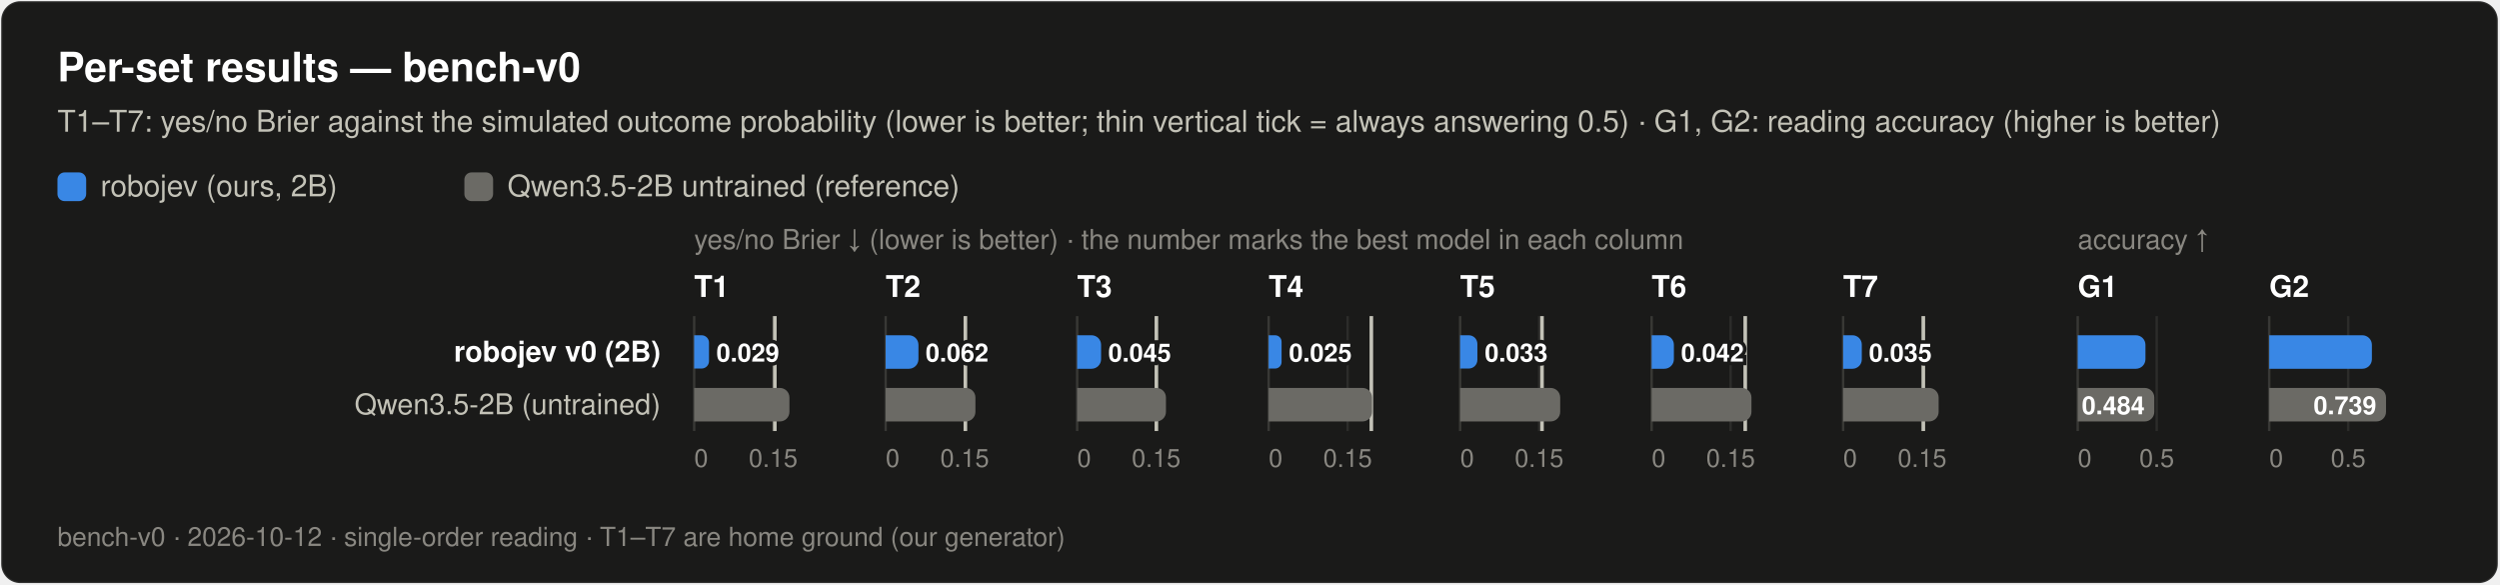
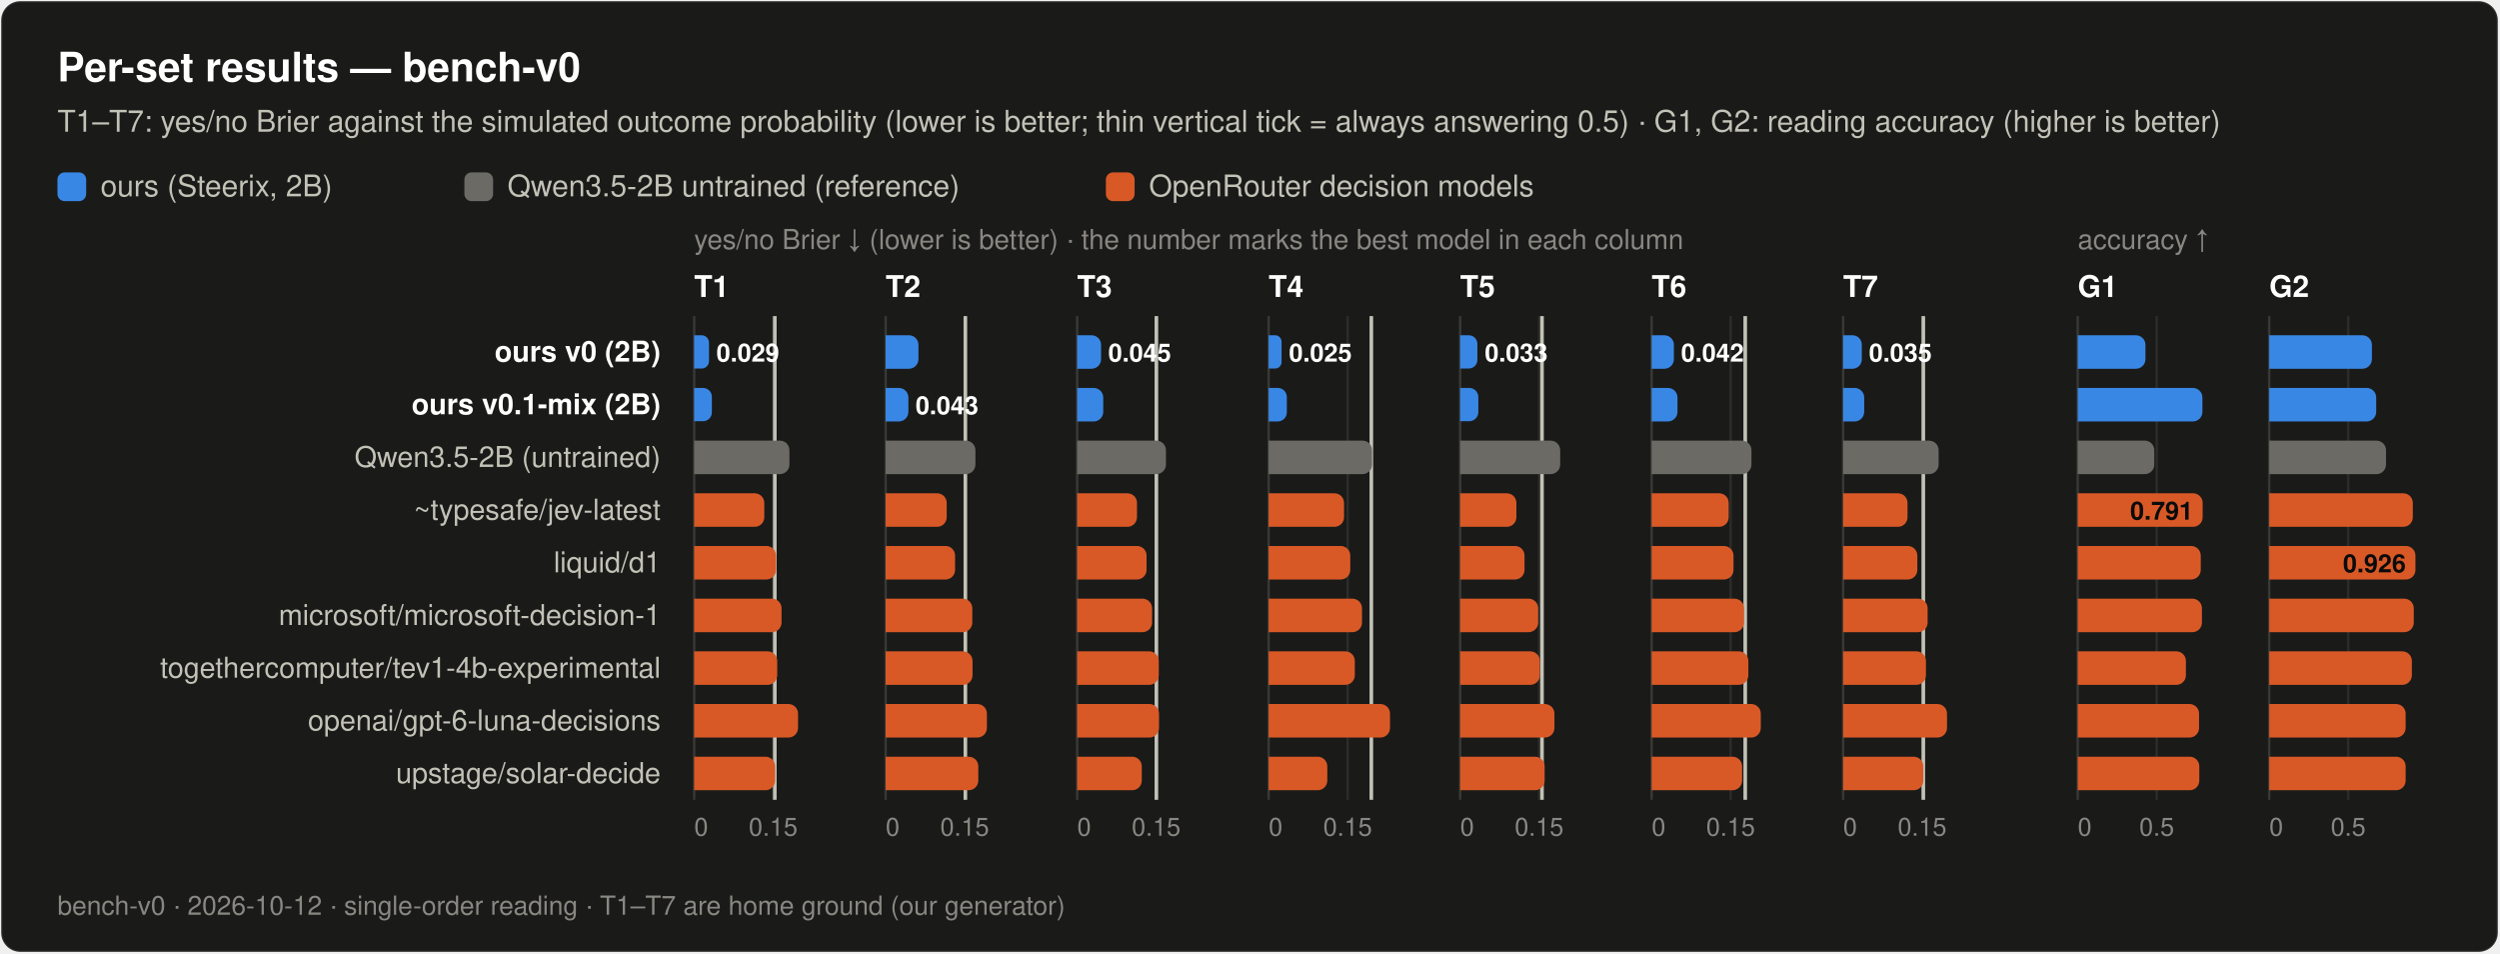
- <svg xmlns="http://www.w3.org/2000/svg" width="1044" height="244" viewBox="0 0 1044 244" role="img" aria-labelledby="t d" font-family="system-ui, -apple-system, &quot;Segoe UI&quot;, Helvetica, Arial, sans-serif">
-   <rect x="0.5" y="0.5" width="1043" height="243" rx="8" fill="#1a1a19" stroke="rgba(255,255,255,0.10)" />
+ <svg xmlns="http://www.w3.org/2000/svg" width="1044" height="398" viewBox="0 0 1044 398" role="img" aria-labelledby="t d" font-family="system-ui, -apple-system, &quot;Segoe UI&quot;, Helvetica, Arial, sans-serif">
+   <rect x="0.5" y="0.5" width="1043" height="397" rx="8" fill="#1a1a19" stroke="rgba(255,255,255,0.10)" />
  <text x="24" y="34" font-size="17" font-weight="600" fill="#ffffff">Per-set results — bench-v0</text>
  <text x="24" y="55" font-size="12.5" fill="#c3c2b7">T1–T7: yes/no Brier against the simulated outcome probability (lower is better; thin vertical tick = always answering 0.5) · G1, G2: reading accuracy (higher is better)</text>
  <rect x="24" y="72" width="12" height="12" rx="3" fill="#3987e5" />
-   <text x="42" y="82" font-size="12.5" fill="#c3c2b7">robojev (ours, 2B)</text>
+   <text x="42" y="82" font-size="12.5" fill="#c3c2b7">ours (Steerix, 2B)</text>
  <rect x="194.0" y="72" width="12" height="12" rx="3" fill="#6b6a65" />
  <text x="212.0" y="82" font-size="12.5" fill="#c3c2b7">Qwen3.5-2B untrained (reference)</text>
+   <rect x="462.0" y="72" width="12" height="12" rx="3" fill="#d95926" />
+   <text x="480.0" y="82" font-size="12.5" fill="#c3c2b7">OpenRouter decision models</text>
  <text x="290" y="124" font-size="12.5" font-weight="600" fill="#ffffff">T1</text>
-   <line x1="290" y1="132" x2="290" y2="180" stroke="#383835" stroke-width="1" />
-   <line x1="323.0" y1="132" x2="323.0" y2="180" stroke="#2c2c2a" stroke-width="1" />
-   <text x="290" y="195" font-size="10.5" fill="#898781">0</text>
-   <text x="323.0" y="195" text-anchor="middle" font-size="10.5" fill="#898781">0.15</text>
-   <line x1="323.7" y1="132" x2="323.7" y2="180" stroke="#c3c2b7" stroke-width="1.5" />
+   <line x1="290" y1="132" x2="290" y2="334" stroke="#383835" stroke-width="1" />
+   <line x1="323.0" y1="132" x2="323.0" y2="334" stroke="#2c2c2a" stroke-width="1" />
+   <text x="290" y="349" font-size="10.5" fill="#898781">0</text>
+   <text x="323.0" y="349" text-anchor="middle" font-size="10.5" fill="#898781">0.15</text>
+   <line x1="323.7" y1="132" x2="323.7" y2="334" stroke="#c3c2b7" stroke-width="1.5" />
  <path d="M290.0,140.0 h3.1 a3.1,3.1 0 0 1 3.1,3.1 v7.7 a3.1,3.1 0 0 1 -3.1,3.1 h-3.1 z" fill="#3987e5" />
-   <text x="299.3" y="151" font-size="10.5" font-weight="600" fill="#ffffff" stroke="#1a1a19" stroke-width="3" paint-order="stroke">0.029</text>
-   <path d="M290.0,162.0 h35.8 a4.0,4.0 0 0 1 4.0,4.0 v6.0 a4.0,4.0 0 0 1 -4.0,4.0 h-35.8 z" fill="#6b6a65" />
+   <text x="299.3" y="151" font-size="10.5" font-weight="600" fill="#ffffff">0.029</text>
+   <path d="M290.0,162.0 h3.7 a3.7,3.7 0 0 1 3.7,3.7 v6.5 a3.7,3.7 0 0 1 -3.7,3.7 h-3.7 z" fill="#3987e5" />
+   <path d="M290.0,184.0 h35.8 a4.0,4.0 0 0 1 4.0,4.0 v6.0 a4.0,4.0 0 0 1 -4.0,4.0 h-35.8 z" fill="#6b6a65" />
+   <path d="M290.0,206.0 h25.3 a4.0,4.0 0 0 1 4.0,4.0 v6.0 a4.0,4.0 0 0 1 -4.0,4.0 h-25.3 z" fill="#d95926" />
+   <path d="M290.0,228.0 h30.2 a4.0,4.0 0 0 1 4.0,4.0 v6.0 a4.0,4.0 0 0 1 -4.0,4.0 h-30.2 z" fill="#d95926" />
+   <path d="M290.0,250.0 h32.5 a4.0,4.0 0 0 1 4.0,4.0 v6.0 a4.0,4.0 0 0 1 -4.0,4.0 h-32.5 z" fill="#d95926" />
+   <path d="M290.0,272.0 h30.7 a4.0,4.0 0 0 1 4.0,4.0 v6.0 a4.0,4.0 0 0 1 -4.0,4.0 h-30.7 z" fill="#d95926" />
+   <path d="M290.0,294.0 h39.4 a4.0,4.0 0 0 1 4.0,4.0 v6.0 a4.0,4.0 0 0 1 -4.0,4.0 h-39.4 z" fill="#d95926" />
+   <path d="M290.0,316.0 h29.8 a4.0,4.0 0 0 1 4.0,4.0 v6.0 a4.0,4.0 0 0 1 -4.0,4.0 h-29.8 z" fill="#d95926" />
  <text x="370" y="124" font-size="12.5" font-weight="600" fill="#ffffff">T2</text>
-   <line x1="370" y1="132" x2="370" y2="180" stroke="#383835" stroke-width="1" />
-   <line x1="403.0" y1="132" x2="403.0" y2="180" stroke="#2c2c2a" stroke-width="1" />
-   <text x="370" y="195" font-size="10.5" fill="#898781">0</text>
-   <text x="403.0" y="195" text-anchor="middle" font-size="10.5" fill="#898781">0.15</text>
-   <line x1="403.3" y1="132" x2="403.3" y2="180" stroke="#c3c2b7" stroke-width="1.5" />
+   <line x1="370" y1="132" x2="370" y2="334" stroke="#383835" stroke-width="1" />
+   <line x1="403.0" y1="132" x2="403.0" y2="334" stroke="#2c2c2a" stroke-width="1" />
+   <text x="370" y="349" font-size="10.5" fill="#898781">0</text>
+   <text x="403.0" y="349" text-anchor="middle" font-size="10.5" fill="#898781">0.15</text>
+   <line x1="403.3" y1="132" x2="403.3" y2="334" stroke="#c3c2b7" stroke-width="1.5" />
  <path d="M370.0,140.0 h9.7 a4.0,4.0 0 0 1 4.0,4.0 v6.0 a4.0,4.0 0 0 1 -4.0,4.0 h-9.7 z" fill="#3987e5" />
-   <text x="386.7" y="151" font-size="10.5" font-weight="600" fill="#ffffff" stroke="#1a1a19" stroke-width="3" paint-order="stroke">0.062</text>
-   <path d="M370.0,162.0 h33.5 a4.0,4.0 0 0 1 4.0,4.0 v6.0 a4.0,4.0 0 0 1 -4.0,4.0 h-33.5 z" fill="#6b6a65" />
+   <path d="M370.0,162.0 h5.5 a4.0,4.0 0 0 1 4.0,4.0 v6.0 a4.0,4.0 0 0 1 -4.0,4.0 h-5.5 z" fill="#3987e5" />
+   <text x="382.5" y="173" font-size="10.5" font-weight="600" fill="#ffffff">0.043</text>
+   <path d="M370.0,184.0 h33.5 a4.0,4.0 0 0 1 4.0,4.0 v6.0 a4.0,4.0 0 0 1 -4.0,4.0 h-33.5 z" fill="#6b6a65" />
+   <path d="M370.0,206.0 h21.5 a4.0,4.0 0 0 1 4.0,4.0 v6.0 a4.0,4.0 0 0 1 -4.0,4.0 h-21.5 z" fill="#d95926" />
+   <path d="M370.0,228.0 h25.0 a4.0,4.0 0 0 1 4.0,4.0 v6.0 a4.0,4.0 0 0 1 -4.0,4.0 h-25.0 z" fill="#d95926" />
+   <path d="M370.0,250.0 h32.2 a4.0,4.0 0 0 1 4.0,4.0 v6.0 a4.0,4.0 0 0 1 -4.0,4.0 h-32.2 z" fill="#d95926" />
+   <path d="M370.0,272.0 h32.3 a4.0,4.0 0 0 1 4.0,4.0 v6.0 a4.0,4.0 0 0 1 -4.0,4.0 h-32.3 z" fill="#d95926" />
+   <path d="M370.0,294.0 h38.3 a4.0,4.0 0 0 1 4.0,4.0 v6.0 a4.0,4.0 0 0 1 -4.0,4.0 h-38.3 z" fill="#d95926" />
+   <path d="M370.0,316.0 h34.7 a4.0,4.0 0 0 1 4.0,4.0 v6.0 a4.0,4.0 0 0 1 -4.0,4.0 h-34.7 z" fill="#d95926" />
  <text x="450" y="124" font-size="12.5" font-weight="600" fill="#ffffff">T3</text>
-   <line x1="450" y1="132" x2="450" y2="180" stroke="#383835" stroke-width="1" />
-   <line x1="483.0" y1="132" x2="483.0" y2="180" stroke="#2c2c2a" stroke-width="1" />
-   <text x="450" y="195" font-size="10.5" fill="#898781">0</text>
-   <text x="483.0" y="195" text-anchor="middle" font-size="10.5" fill="#898781">0.15</text>
-   <line x1="483.1" y1="132" x2="483.1" y2="180" stroke="#c3c2b7" stroke-width="1.5" />
+   <line x1="450" y1="132" x2="450" y2="334" stroke="#383835" stroke-width="1" />
+   <line x1="483.0" y1="132" x2="483.0" y2="334" stroke="#2c2c2a" stroke-width="1" />
+   <text x="450" y="349" font-size="10.5" fill="#898781">0</text>
+   <text x="483.0" y="349" text-anchor="middle" font-size="10.5" fill="#898781">0.15</text>
+   <line x1="483.1" y1="132" x2="483.1" y2="334" stroke="#c3c2b7" stroke-width="1.5" />
  <path d="M450.0,140.0 h6.0 a4.0,4.0 0 0 1 4.0,4.0 v6.0 a4.0,4.0 0 0 1 -4.0,4.0 h-6.0 z" fill="#3987e5" />
-   <text x="463.0" y="151" font-size="10.5" font-weight="600" fill="#ffffff" stroke="#1a1a19" stroke-width="3" paint-order="stroke">0.045</text>
-   <path d="M450.0,162.0 h33.1 a4.0,4.0 0 0 1 4.0,4.0 v6.0 a4.0,4.0 0 0 1 -4.0,4.0 h-33.1 z" fill="#6b6a65" />
+   <text x="463.0" y="151" font-size="10.5" font-weight="600" fill="#ffffff">0.045</text>
+   <path d="M450.0,162.0 h6.9 a4.0,4.0 0 0 1 4.0,4.0 v6.0 a4.0,4.0 0 0 1 -4.0,4.0 h-6.9 z" fill="#3987e5" />
+   <path d="M450.0,184.0 h33.1 a4.0,4.0 0 0 1 4.0,4.0 v6.0 a4.0,4.0 0 0 1 -4.0,4.0 h-33.1 z" fill="#6b6a65" />
+   <path d="M450.0,206.0 h21.0 a4.0,4.0 0 0 1 4.0,4.0 v6.0 a4.0,4.0 0 0 1 -4.0,4.0 h-21.0 z" fill="#d95926" />
+   <path d="M450.0,228.0 h25.0 a4.0,4.0 0 0 1 4.0,4.0 v6.0 a4.0,4.0 0 0 1 -4.0,4.0 h-25.0 z" fill="#d95926" />
+   <path d="M450.0,250.0 h27.3 a4.0,4.0 0 0 1 4.0,4.0 v6.0 a4.0,4.0 0 0 1 -4.0,4.0 h-27.3 z" fill="#d95926" />
+   <path d="M450.0,272.0 h30.1 a4.0,4.0 0 0 1 4.0,4.0 v6.0 a4.0,4.0 0 0 1 -4.0,4.0 h-30.1 z" fill="#d95926" />
+   <path d="M450.0,294.0 h30.2 a4.0,4.0 0 0 1 4.0,4.0 v6.0 a4.0,4.0 0 0 1 -4.0,4.0 h-30.2 z" fill="#d95926" />
+   <path d="M450.0,316.0 h23.0 a4.0,4.0 0 0 1 4.0,4.0 v6.0 a4.0,4.0 0 0 1 -4.0,4.0 h-23.0 z" fill="#d95926" />
  <text x="530" y="124" font-size="12.5" font-weight="600" fill="#ffffff">T4</text>
-   <line x1="530" y1="132" x2="530" y2="180" stroke="#383835" stroke-width="1" />
-   <line x1="563.0" y1="132" x2="563.0" y2="180" stroke="#2c2c2a" stroke-width="1" />
-   <text x="530" y="195" font-size="10.5" fill="#898781">0</text>
-   <text x="563.0" y="195" text-anchor="middle" font-size="10.5" fill="#898781">0.15</text>
-   <line x1="572.9" y1="132" x2="572.9" y2="180" stroke="#c3c2b7" stroke-width="1.5" />
+   <line x1="530" y1="132" x2="530" y2="334" stroke="#383835" stroke-width="1" />
+   <line x1="563.0" y1="132" x2="563.0" y2="334" stroke="#2c2c2a" stroke-width="1" />
+   <text x="530" y="349" font-size="10.5" fill="#898781">0</text>
+   <text x="563.0" y="349" text-anchor="middle" font-size="10.5" fill="#898781">0.15</text>
+   <line x1="572.9" y1="132" x2="572.9" y2="334" stroke="#c3c2b7" stroke-width="1.5" />
  <path d="M530.0,140.0 h2.7 a2.7,2.7 0 0 1 2.7,2.7 v8.5 a2.7,2.7 0 0 1 -2.7,2.7 h-2.7 z" fill="#3987e5" />
-   <text x="538.5" y="151" font-size="10.5" font-weight="600" fill="#ffffff" stroke="#1a1a19" stroke-width="3" paint-order="stroke">0.025</text>
-   <path d="M530.0,162.0 h39.2 a4.0,4.0 0 0 1 4.0,4.0 v6.0 a4.0,4.0 0 0 1 -4.0,4.0 h-39.2 z" fill="#6b6a65" />
+   <text x="538.5" y="151" font-size="10.5" font-weight="600" fill="#ffffff">0.025</text>
+   <path d="M530.0,162.0 h3.8 a3.8,3.8 0 0 1 3.8,3.8 v6.4 a3.8,3.8 0 0 1 -3.8,3.8 h-3.8 z" fill="#3987e5" />
+   <path d="M530.0,184.0 h39.2 a4.0,4.0 0 0 1 4.0,4.0 v6.0 a4.0,4.0 0 0 1 -4.0,4.0 h-39.2 z" fill="#6b6a65" />
+   <path d="M530.0,206.0 h27.5 a4.0,4.0 0 0 1 4.0,4.0 v6.0 a4.0,4.0 0 0 1 -4.0,4.0 h-27.5 z" fill="#d95926" />
+   <path d="M530.0,228.0 h30.1 a4.0,4.0 0 0 1 4.0,4.0 v6.0 a4.0,4.0 0 0 1 -4.0,4.0 h-30.1 z" fill="#d95926" />
+   <path d="M530.0,250.0 h35.0 a4.0,4.0 0 0 1 4.0,4.0 v6.0 a4.0,4.0 0 0 1 -4.0,4.0 h-35.0 z" fill="#d95926" />
+   <path d="M530.0,272.0 h32.0 a4.0,4.0 0 0 1 4.0,4.0 v6.0 a4.0,4.0 0 0 1 -4.0,4.0 h-32.0 z" fill="#d95926" />
+   <path d="M530.0,294.0 h46.7 a4.0,4.0 0 0 1 4.0,4.0 v6.0 a4.0,4.0 0 0 1 -4.0,4.0 h-46.7 z" fill="#d95926" />
+   <path d="M530.0,316.0 h20.5 a4.0,4.0 0 0 1 4.0,4.0 v6.0 a4.0,4.0 0 0 1 -4.0,4.0 h-20.5 z" fill="#d95926" />
  <text x="610" y="124" font-size="12.5" font-weight="600" fill="#ffffff">T5</text>
-   <line x1="610" y1="132" x2="610" y2="180" stroke="#383835" stroke-width="1" />
-   <line x1="643.0" y1="132" x2="643.0" y2="180" stroke="#2c2c2a" stroke-width="1" />
-   <text x="610" y="195" font-size="10.5" fill="#898781">0</text>
-   <text x="643.0" y="195" text-anchor="middle" font-size="10.5" fill="#898781">0.15</text>
-   <line x1="644.2" y1="132" x2="644.2" y2="180" stroke="#c3c2b7" stroke-width="1.5" />
+   <line x1="610" y1="132" x2="610" y2="334" stroke="#383835" stroke-width="1" />
+   <line x1="643.0" y1="132" x2="643.0" y2="334" stroke="#2c2c2a" stroke-width="1" />
+   <text x="610" y="349" font-size="10.5" fill="#898781">0</text>
+   <text x="643.0" y="349" text-anchor="middle" font-size="10.5" fill="#898781">0.15</text>
+   <line x1="644.2" y1="132" x2="644.2" y2="334" stroke="#c3c2b7" stroke-width="1.5" />
  <path d="M610.0,140.0 h3.6 a3.6,3.6 0 0 1 3.6,3.6 v6.7 a3.6,3.6 0 0 1 -3.6,3.6 h-3.6 z" fill="#3987e5" />
-   <text x="620.3" y="151" font-size="10.5" font-weight="600" fill="#ffffff" stroke="#1a1a19" stroke-width="3" paint-order="stroke">0.033</text>
-   <path d="M610.0,162.0 h37.8 a4.0,4.0 0 0 1 4.0,4.0 v6.0 a4.0,4.0 0 0 1 -4.0,4.0 h-37.8 z" fill="#6b6a65" />
+   <text x="620.3" y="151" font-size="10.5" font-weight="600" fill="#ffffff">0.033</text>
+   <path d="M610.0,162.0 h3.8 a3.8,3.8 0 0 1 3.8,3.8 v6.3 a3.8,3.8 0 0 1 -3.8,3.8 h-3.8 z" fill="#3987e5" />
+   <path d="M610.0,184.0 h37.8 a4.0,4.0 0 0 1 4.0,4.0 v6.0 a4.0,4.0 0 0 1 -4.0,4.0 h-37.8 z" fill="#6b6a65" />
+   <path d="M610.0,206.0 h19.5 a4.0,4.0 0 0 1 4.0,4.0 v6.0 a4.0,4.0 0 0 1 -4.0,4.0 h-19.5 z" fill="#d95926" />
+   <path d="M610.0,228.0 h22.9 a4.0,4.0 0 0 1 4.0,4.0 v6.0 a4.0,4.0 0 0 1 -4.0,4.0 h-22.9 z" fill="#d95926" />
+   <path d="M610.0,250.0 h28.6 a4.0,4.0 0 0 1 4.0,4.0 v6.0 a4.0,4.0 0 0 1 -4.0,4.0 h-28.6 z" fill="#d95926" />
+   <path d="M610.0,272.0 h29.3 a4.0,4.0 0 0 1 4.0,4.0 v6.0 a4.0,4.0 0 0 1 -4.0,4.0 h-29.3 z" fill="#d95926" />
+   <path d="M610.0,294.0 h35.4 a4.0,4.0 0 0 1 4.0,4.0 v6.0 a4.0,4.0 0 0 1 -4.0,4.0 h-35.4 z" fill="#d95926" />
+   <path d="M610.0,316.0 h31.3 a4.0,4.0 0 0 1 4.0,4.0 v6.0 a4.0,4.0 0 0 1 -4.0,4.0 h-31.3 z" fill="#d95926" />
  <text x="690" y="124" font-size="12.5" font-weight="600" fill="#ffffff">T6</text>
-   <line x1="690" y1="132" x2="690" y2="180" stroke="#383835" stroke-width="1" />
-   <line x1="723.0" y1="132" x2="723.0" y2="180" stroke="#2c2c2a" stroke-width="1" />
-   <text x="690" y="195" font-size="10.5" fill="#898781">0</text>
-   <text x="723.0" y="195" text-anchor="middle" font-size="10.5" fill="#898781">0.15</text>
-   <line x1="729.1" y1="132" x2="729.1" y2="180" stroke="#c3c2b7" stroke-width="1.5" />
+   <line x1="690" y1="132" x2="690" y2="334" stroke="#383835" stroke-width="1" />
+   <line x1="723.0" y1="132" x2="723.0" y2="334" stroke="#2c2c2a" stroke-width="1" />
+   <text x="690" y="349" font-size="10.5" fill="#898781">0</text>
+   <text x="723.0" y="349" text-anchor="middle" font-size="10.5" fill="#898781">0.15</text>
+   <line x1="729.1" y1="132" x2="729.1" y2="334" stroke="#c3c2b7" stroke-width="1.5" />
  <path d="M690.0,140.0 h5.3 a4.0,4.0 0 0 1 4.0,4.0 v6.0 a4.0,4.0 0 0 1 -4.0,4.0 h-5.3 z" fill="#3987e5" />
-   <text x="702.3" y="151" font-size="10.5" font-weight="600" fill="#ffffff" stroke="#1a1a19" stroke-width="3" paint-order="stroke">0.042</text>
-   <path d="M690.0,162.0 h37.7 a4.0,4.0 0 0 1 4.0,4.0 v6.0 a4.0,4.0 0 0 1 -4.0,4.0 h-37.7 z" fill="#6b6a65" />
+   <text x="702.3" y="151" font-size="10.5" font-weight="600" fill="#ffffff">0.042</text>
+   <path d="M690.0,162.0 h6.8 a4.0,4.0 0 0 1 4.0,4.0 v6.0 a4.0,4.0 0 0 1 -4.0,4.0 h-6.8 z" fill="#3987e5" />
+   <path d="M690.0,184.0 h37.7 a4.0,4.0 0 0 1 4.0,4.0 v6.0 a4.0,4.0 0 0 1 -4.0,4.0 h-37.7 z" fill="#6b6a65" />
+   <path d="M690.0,206.0 h28.2 a4.0,4.0 0 0 1 4.0,4.0 v6.0 a4.0,4.0 0 0 1 -4.0,4.0 h-28.2 z" fill="#d95926" />
+   <path d="M690.0,228.0 h30.2 a4.0,4.0 0 0 1 4.0,4.0 v6.0 a4.0,4.0 0 0 1 -4.0,4.0 h-30.2 z" fill="#d95926" />
+   <path d="M690.0,250.0 h34.6 a4.0,4.0 0 0 1 4.0,4.0 v6.0 a4.0,4.0 0 0 1 -4.0,4.0 h-34.6 z" fill="#d95926" />
+   <path d="M690.0,272.0 h36.4 a4.0,4.0 0 0 1 4.0,4.0 v6.0 a4.0,4.0 0 0 1 -4.0,4.0 h-36.4 z" fill="#d95926" />
+   <path d="M690.0,294.0 h41.6 a4.0,4.0 0 0 1 4.0,4.0 v6.0 a4.0,4.0 0 0 1 -4.0,4.0 h-41.6 z" fill="#d95926" />
+   <path d="M690.0,316.0 h33.8 a4.0,4.0 0 0 1 4.0,4.0 v6.0 a4.0,4.0 0 0 1 -4.0,4.0 h-33.8 z" fill="#d95926" />
  <text x="770" y="124" font-size="12.5" font-weight="600" fill="#ffffff">T7</text>
-   <line x1="770" y1="132" x2="770" y2="180" stroke="#383835" stroke-width="1" />
-   <line x1="803.0" y1="132" x2="803.0" y2="180" stroke="#2c2c2a" stroke-width="1" />
-   <text x="770" y="195" font-size="10.5" fill="#898781">0</text>
-   <text x="803.0" y="195" text-anchor="middle" font-size="10.5" fill="#898781">0.15</text>
-   <line x1="803.5" y1="132" x2="803.5" y2="180" stroke="#c3c2b7" stroke-width="1.5" />
+   <line x1="770" y1="132" x2="770" y2="334" stroke="#383835" stroke-width="1" />
+   <line x1="803.0" y1="132" x2="803.0" y2="334" stroke="#2c2c2a" stroke-width="1" />
+   <text x="770" y="349" font-size="10.5" fill="#898781">0</text>
+   <text x="803.0" y="349" text-anchor="middle" font-size="10.5" fill="#898781">0.15</text>
+   <line x1="803.5" y1="132" x2="803.5" y2="334" stroke="#c3c2b7" stroke-width="1.5" />
  <path d="M770.0,140.0 h3.9 a3.9,3.9 0 0 1 3.9,3.9 v6.2 a3.9,3.9 0 0 1 -3.9,3.9 h-3.9 z" fill="#3987e5" />
-   <text x="780.8" y="151" font-size="10.5" font-weight="600" fill="#ffffff" stroke="#1a1a19" stroke-width="3" paint-order="stroke">0.035</text>
-   <path d="M770.0,162.0 h35.9 a4.0,4.0 0 0 1 4.0,4.0 v6.0 a4.0,4.0 0 0 1 -4.0,4.0 h-35.9 z" fill="#6b6a65" />
+   <text x="780.8" y="151" font-size="10.5" font-weight="600" fill="#ffffff">0.035</text>
+   <path d="M770.0,162.0 h4.8 a4.0,4.0 0 0 1 4.0,4.0 v6.0 a4.0,4.0 0 0 1 -4.0,4.0 h-4.8 z" fill="#3987e5" />
+   <path d="M770.0,184.0 h35.9 a4.0,4.0 0 0 1 4.0,4.0 v6.0 a4.0,4.0 0 0 1 -4.0,4.0 h-35.9 z" fill="#6b6a65" />
+   <path d="M770.0,206.0 h22.9 a4.0,4.0 0 0 1 4.0,4.0 v6.0 a4.0,4.0 0 0 1 -4.0,4.0 h-22.9 z" fill="#d95926" />
+   <path d="M770.0,228.0 h27.0 a4.0,4.0 0 0 1 4.0,4.0 v6.0 a4.0,4.0 0 0 1 -4.0,4.0 h-27.0 z" fill="#d95926" />
+   <path d="M770.0,250.0 h31.3 a4.0,4.0 0 0 1 4.0,4.0 v6.0 a4.0,4.0 0 0 1 -4.0,4.0 h-31.3 z" fill="#d95926" />
+   <path d="M770.0,272.0 h30.6 a4.0,4.0 0 0 1 4.0,4.0 v6.0 a4.0,4.0 0 0 1 -4.0,4.0 h-30.6 z" fill="#d95926" />
+   <path d="M770.0,294.0 h39.4 a4.0,4.0 0 0 1 4.0,4.0 v6.0 a4.0,4.0 0 0 1 -4.0,4.0 h-39.4 z" fill="#d95926" />
+   <path d="M770.0,316.0 h29.5 a4.0,4.0 0 0 1 4.0,4.0 v6.0 a4.0,4.0 0 0 1 -4.0,4.0 h-29.5 z" fill="#d95926" />
  <text x="868" y="124" font-size="12.5" font-weight="600" fill="#ffffff">G1</text>
-   <line x1="868" y1="132" x2="868" y2="180" stroke="#383835" stroke-width="1" />
-   <line x1="901.0" y1="132" x2="901.0" y2="180" stroke="#2c2c2a" stroke-width="1" />
-   <text x="868" y="195" font-size="10.5" fill="#898781">0</text>
-   <text x="901.0" y="195" text-anchor="middle" font-size="10.5" fill="#898781">0.5</text>
+   <line x1="868" y1="132" x2="868" y2="334" stroke="#383835" stroke-width="1" />
+   <line x1="901.0" y1="132" x2="901.0" y2="334" stroke="#2c2c2a" stroke-width="1" />
+   <text x="868" y="349" font-size="10.5" fill="#898781">0</text>
+   <text x="901.0" y="349" text-anchor="middle" font-size="10.5" fill="#898781">0.5</text>
  <path d="M868.0,140.0 h24.3 a4.0,4.0 0 0 1 4.0,4.0 v6.0 a4.0,4.0 0 0 1 -4.0,4.0 h-24.3 z" fill="#3987e5" />
-   <path d="M868.0,162.0 h28.0 a4.0,4.0 0 0 1 4.0,4.0 v6.0 a4.0,4.0 0 0 1 -4.0,4.0 h-28.0 z" fill="#6b6a65" />
-   <text x="896.0" y="173" text-anchor="end" font-size="10.5" font-weight="600" fill="#ffffff">0.484</text>
+   <path d="M868.0,162.0 h48.1 a4.0,4.0 0 0 1 4.0,4.0 v6.0 a4.0,4.0 0 0 1 -4.0,4.0 h-48.1 z" fill="#3987e5" />
+   <path d="M868.0,184.0 h28.0 a4.0,4.0 0 0 1 4.0,4.0 v6.0 a4.0,4.0 0 0 1 -4.0,4.0 h-28.0 z" fill="#6b6a65" />
+   <path d="M868.0,206.0 h48.2 a4.0,4.0 0 0 1 4.0,4.0 v6.0 a4.0,4.0 0 0 1 -4.0,4.0 h-48.2 z" fill="#d95926" />
+   <text x="916.2" y="217" text-anchor="end" font-size="10.5" font-weight="600" fill="#0b0b0b">0.791</text>
+   <path d="M868.0,228.0 h47.4 a4.0,4.0 0 0 1 4.0,4.0 v6.0 a4.0,4.0 0 0 1 -4.0,4.0 h-47.4 z" fill="#d95926" />
+   <path d="M868.0,250.0 h47.9 a4.0,4.0 0 0 1 4.0,4.0 v6.0 a4.0,4.0 0 0 1 -4.0,4.0 h-47.9 z" fill="#d95926" />
+   <path d="M868.0,272.0 h41.2 a4.0,4.0 0 0 1 4.0,4.0 v6.0 a4.0,4.0 0 0 1 -4.0,4.0 h-41.2 z" fill="#d95926" />
+   <path d="M868.0,294.0 h46.7 a4.0,4.0 0 0 1 4.0,4.0 v6.0 a4.0,4.0 0 0 1 -4.0,4.0 h-46.7 z" fill="#d95926" />
+   <path d="M868.0,316.0 h46.8 a4.0,4.0 0 0 1 4.0,4.0 v6.0 a4.0,4.0 0 0 1 -4.0,4.0 h-46.8 z" fill="#d95926" />
  <text x="948" y="124" font-size="12.5" font-weight="600" fill="#ffffff">G2</text>
-   <line x1="948" y1="132" x2="948" y2="180" stroke="#383835" stroke-width="1" />
-   <line x1="981.0" y1="132" x2="981.0" y2="180" stroke="#2c2c2a" stroke-width="1" />
-   <text x="948" y="195" font-size="10.5" fill="#898781">0</text>
-   <text x="981.0" y="195" text-anchor="middle" font-size="10.5" fill="#898781">0.5</text>
+   <line x1="948" y1="132" x2="948" y2="334" stroke="#383835" stroke-width="1" />
+   <line x1="981.0" y1="132" x2="981.0" y2="334" stroke="#2c2c2a" stroke-width="1" />
+   <text x="948" y="349" font-size="10.5" fill="#898781">0</text>
+   <text x="981.0" y="349" text-anchor="middle" font-size="10.5" fill="#898781">0.5</text>
  <path d="M948.0,140.0 h38.9 a4.0,4.0 0 0 1 4.0,4.0 v6.0 a4.0,4.0 0 0 1 -4.0,4.0 h-38.9 z" fill="#3987e5" />
-   <path d="M948.0,162.0 h44.8 a4.0,4.0 0 0 1 4.0,4.0 v6.0 a4.0,4.0 0 0 1 -4.0,4.0 h-44.8 z" fill="#6b6a65" />
-   <text x="992.8" y="173" text-anchor="end" font-size="10.5" font-weight="600" fill="#ffffff">0.739</text>
-   <text x="276" y="151" text-anchor="end" font-size="12" fill="#ffffff" font-weight="600">robojev v0 (2B)</text>
-   <text x="276" y="173" text-anchor="end" font-size="12" fill="#c3c2b7">Qwen3.5-2B (untrained)</text>
+   <path d="M948.0,162.0 h40.7 a4.0,4.0 0 0 1 4.0,4.0 v6.0 a4.0,4.0 0 0 1 -4.0,4.0 h-40.7 z" fill="#3987e5" />
+   <path d="M948.0,184.0 h44.8 a4.0,4.0 0 0 1 4.0,4.0 v6.0 a4.0,4.0 0 0 1 -4.0,4.0 h-44.8 z" fill="#6b6a65" />
+   <path d="M948.0,206.0 h56.0 a4.0,4.0 0 0 1 4.0,4.0 v6.0 a4.0,4.0 0 0 1 -4.0,4.0 h-56.0 z" fill="#d95926" />
+   <path d="M948.0,228.0 h57.1 a4.0,4.0 0 0 1 4.0,4.0 v6.0 a4.0,4.0 0 0 1 -4.0,4.0 h-57.1 z" fill="#d95926" />
+   <text x="1005.1" y="239" text-anchor="end" font-size="10.5" font-weight="600" fill="#0b0b0b">0.926</text>
+   <path d="M948.0,250.0 h56.4 a4.0,4.0 0 0 1 4.0,4.0 v6.0 a4.0,4.0 0 0 1 -4.0,4.0 h-56.4 z" fill="#d95926" />
+   <path d="M948.0,272.0 h55.6 a4.0,4.0 0 0 1 4.0,4.0 v6.0 a4.0,4.0 0 0 1 -4.0,4.0 h-55.6 z" fill="#d95926" />
+   <path d="M948.0,294.0 h53.0 a4.0,4.0 0 0 1 4.0,4.0 v6.0 a4.0,4.0 0 0 1 -4.0,4.0 h-53.0 z" fill="#d95926" />
+   <path d="M948.0,316.0 h53.0 a4.0,4.0 0 0 1 4.0,4.0 v6.0 a4.0,4.0 0 0 1 -4.0,4.0 h-53.0 z" fill="#d95926" />
+   <text x="276" y="151" text-anchor="end" font-size="12" fill="#ffffff" font-weight="600">ours v0 (2B)</text>
+   <text x="276" y="173" text-anchor="end" font-size="12" fill="#ffffff" font-weight="600">ours v0.1-mix (2B)</text>
+   <text x="276" y="195" text-anchor="end" font-size="12" fill="#c3c2b7">Qwen3.5-2B (untrained)</text>
+   <text x="276" y="217" text-anchor="end" font-size="12" fill="#c3c2b7">~typesafe/jev-latest</text>
+   <text x="276" y="239" text-anchor="end" font-size="12" fill="#c3c2b7">liquid/d1</text>
+   <text x="276" y="261" text-anchor="end" font-size="12" fill="#c3c2b7">microsoft/microsoft-decision-1</text>
+   <text x="276" y="283" text-anchor="end" font-size="12" fill="#c3c2b7">togethercomputer/tev1-4b-experimental</text>
+   <text x="276" y="305" text-anchor="end" font-size="12" fill="#c3c2b7">openai/gpt-6-luna-decisions</text>
+   <text x="276" y="327" text-anchor="end" font-size="12" fill="#c3c2b7">upstage/solar-decide</text>
  <text x="290" y="104" font-size="11.5" fill="#898781">yes/no Brier ↓ (lower is better) · the number marks the best model in each column</text>
  <text x="868" y="104" font-size="11.5" fill="#898781">accuracy ↑</text>
-   <text x="24" y="228" font-size="11" fill="#898781">bench-v0 · 2026-10-12 · single-order reading · T1–T7 are home ground (our generator)</text>
+   <text x="24" y="382" font-size="11" fill="#898781">bench-v0 · 2026-10-12 · single-order reading · T1–T7 are home ground (our generator)</text>
</svg>
